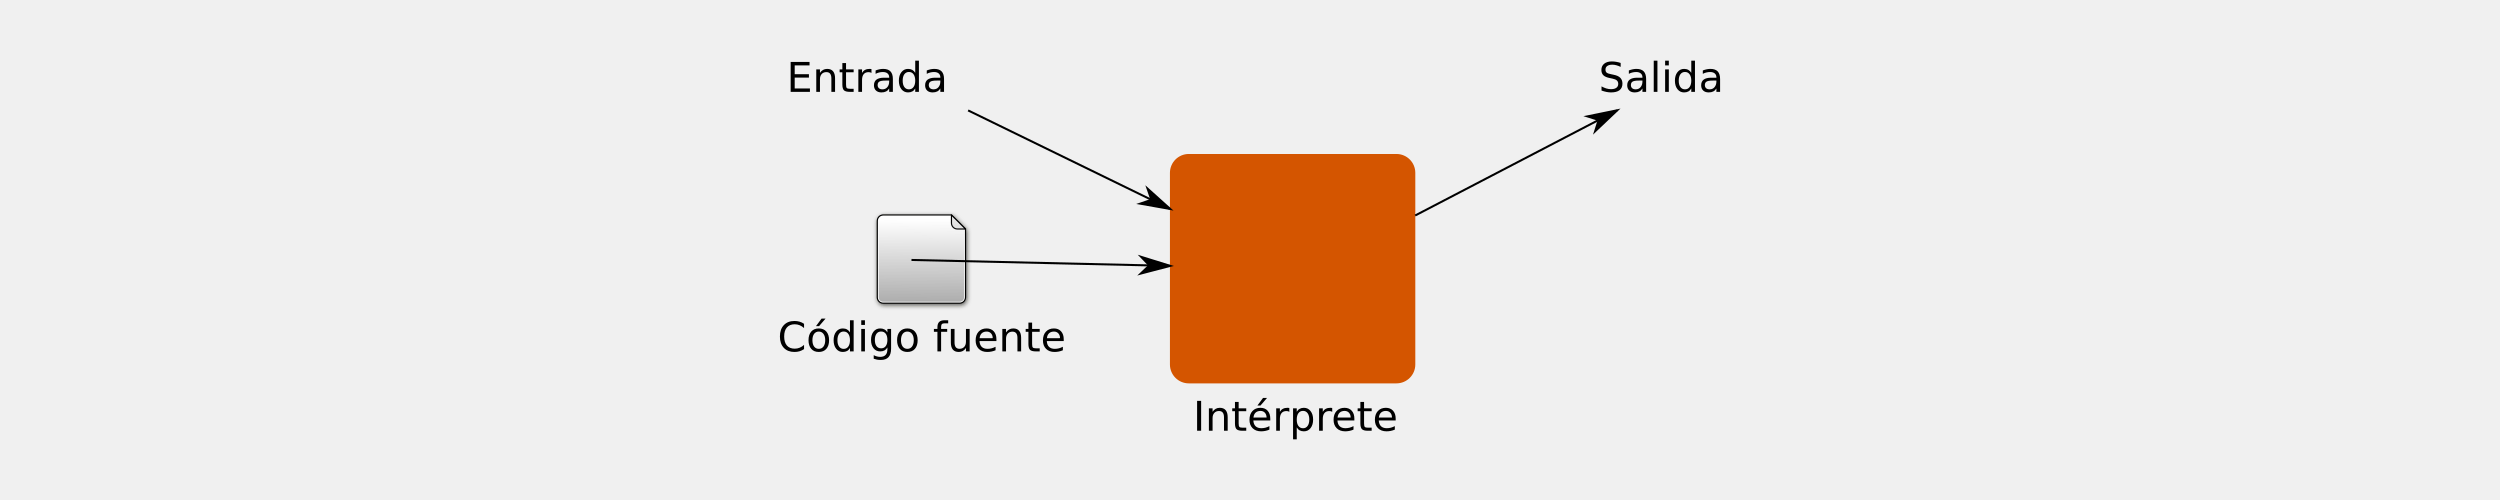
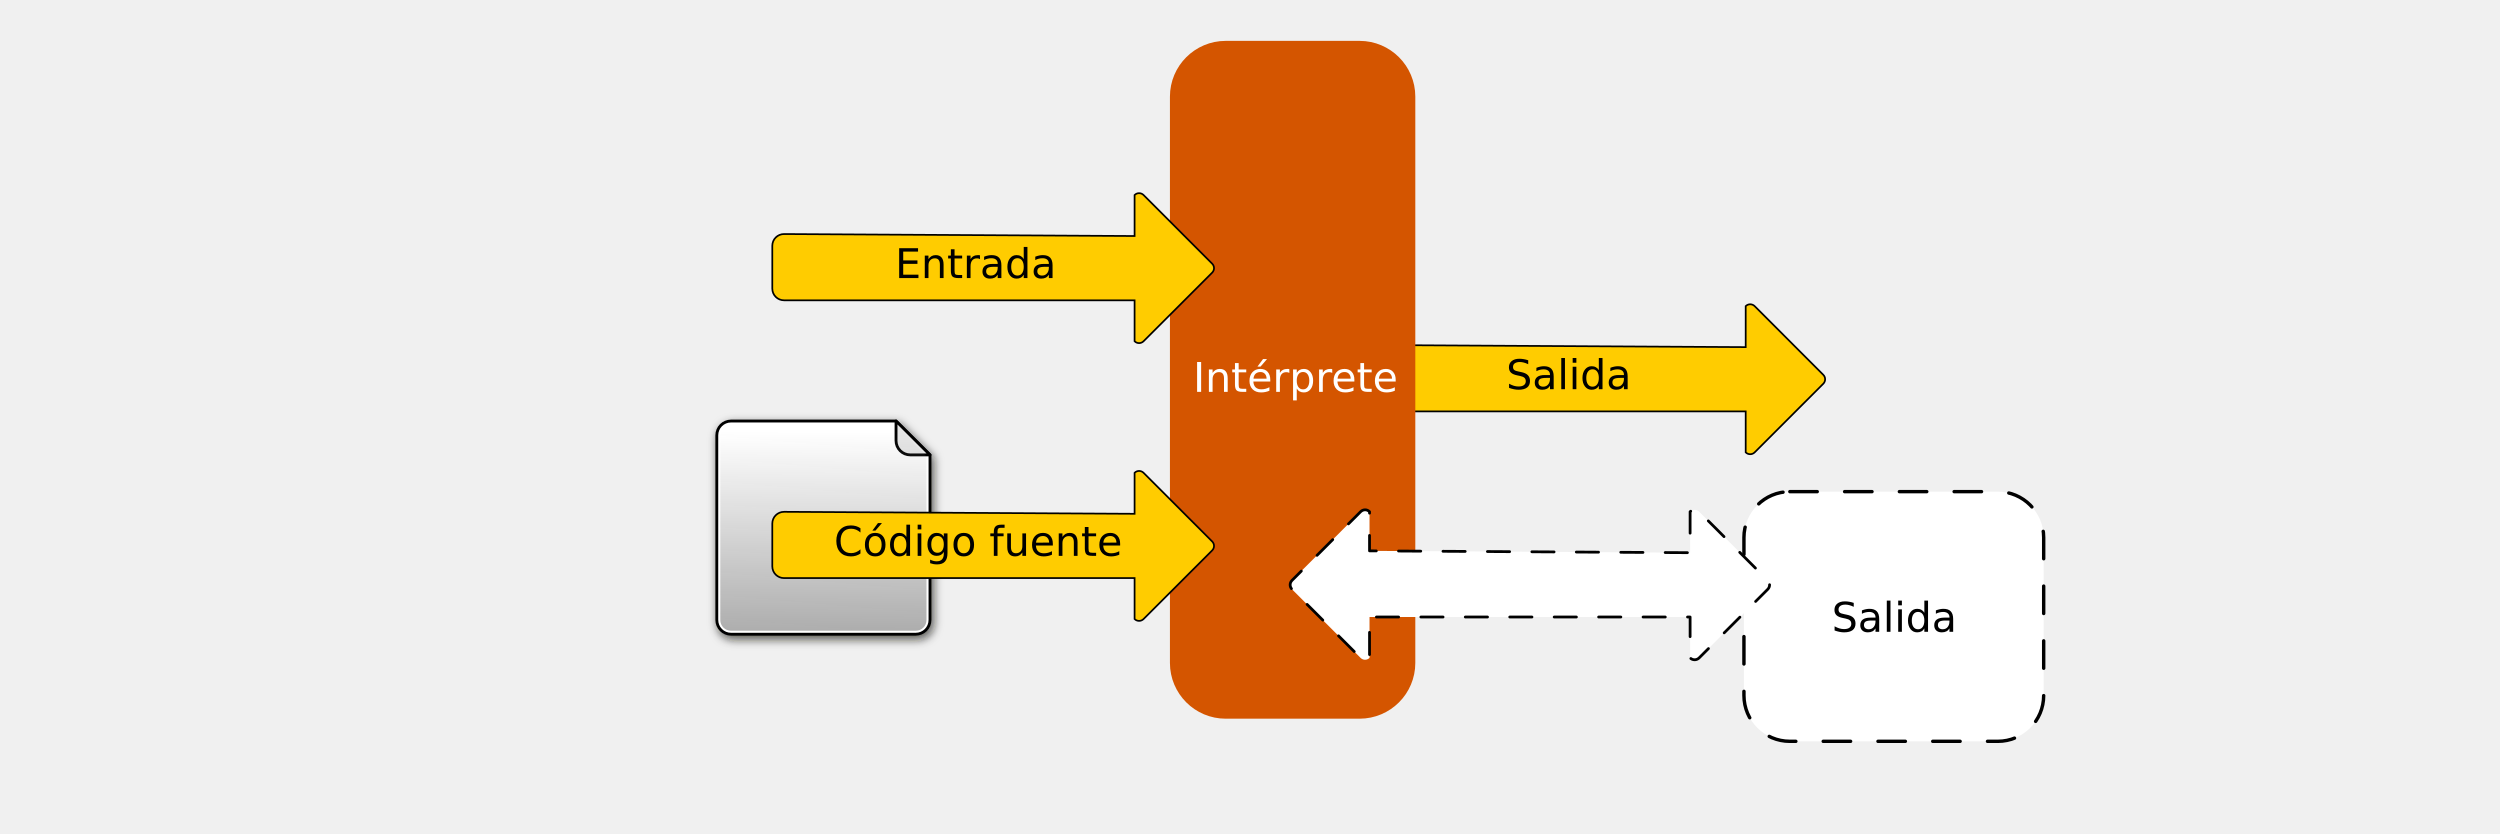
- <svg xmlns="http://www.w3.org/2000/svg" xmlns:xlink="http://www.w3.org/1999/xlink" width="900" height="180" id="svg2" version="1.0">
+ <svg xmlns="http://www.w3.org/2000/svg" xmlns:xlink="http://www.w3.org/1999/xlink" width="900" height="300" id="svg2" version="1.0">
  <defs id="defs4">
    <marker orient="auto" refY="0" refX="0" id="Arrow2Mend" style="overflow:visible">
      <path id="path3889" style="font-size:12px;fill-rule:evenodd;stroke-width:0.625;stroke-linejoin:round" d="M 8.719,4.034 L -2.207,0.016 L 8.719,-4.002 C 6.973,-1.63 6.983,1.616 8.719,4.034 z" transform="scale(-0.6,-0.6)" />
    </marker>
    <marker orient="auto" refY="0" refX="0" id="Arrow1Sstart" style="overflow:visible">
      <path id="path3874" d="M 0,0 L 5,-5 L -12.5,0 L 5,5 L 0,0 z" style="fill-rule:evenodd;stroke:#000000;stroke-width:1pt;marker-start:none" transform="matrix(0.2,0,0,0.2,1.2,0)" />
    </marker>
    <marker orient="auto" refY="0" refX="0" id="Arrow1Lend" style="overflow:visible">
      <path id="path3865" d="M 0,0 L 5,-5 L -12.5,0 L 5,5 L 0,0 z" style="fill-rule:evenodd;stroke:#000000;stroke-width:1pt;marker-start:none" transform="matrix(-0.8,0,0,-0.8,-10,0)" />
    </marker>
    <linearGradient id="linearGradient3612">
      <stop style="stop-color:#929292;stop-opacity:1;" offset="0" id="stop3614" />
      <stop style="stop-color:#929292;stop-opacity:0;" offset="1" id="stop3616" />
    </linearGradient>
    <linearGradient id="linearGradient2411">
      <stop style="stop-color:#e5ff80;stop-opacity:1" offset="0" id="stop2413" />
      <stop style="stop-color:#aade87;stop-opacity:1" offset="1" id="stop2415" />
    </linearGradient>
    <filter id="filter3604">
      <feGaussianBlur stdDeviation="1.183" id="feGaussianBlur3606" />
    </filter>
-     <linearGradient xlink:href="#linearGradient3612" id="linearGradient3656" gradientUnits="userSpaceOnUse" x1="427.042" y1="478.848" x2="426.789" y2="415.312" />
-     <linearGradient xlink:href="#linearGradient3612" id="linearGradient4042" gradientUnits="userSpaceOnUse" x1="427.042" y1="478.848" x2="426.789" y2="415.312" />
+     <linearGradient xlink:href="#linearGradient3612" id="linearGradient4377" gradientUnits="userSpaceOnUse" x1="427.042" y1="478.848" x2="426.789" y2="415.312" />
  </defs>
  <g id="layer1" transform="translate(-16.8405,8.309119)">
-     <g id="g4023" transform="translate(1.662223,-42.93744)">
-       <g id="g3638" transform="matrix(0.6254518,0,0,0.6254518,72.68046,-146.1649)">
-         <path style="opacity:0.72;fill:#24221c;fill-opacity:1;fill-rule:evenodd;stroke:#000000;stroke-width:0.679;stroke-linecap:butt;stroke-linejoin:miter;marker:none;marker-start:none;marker-mid:none;marker-end:none;stroke-miterlimit:4;stroke-dasharray:none;stroke-dashoffset:0;stroke-opacity:1;visibility:visible;display:inline;overflow:visible;filter:url(#filter3604);enable-background:accumulate" d="M 416.947,413.688 C 415.065,413.688 413.55,415.203 413.55,417.085 L 413.55,461.076 C 413.55,462.958 415.065,464.473 416.947,464.473 L 460.937,464.473 C 462.819,464.473 464.334,462.958 464.334,461.076 L 464.334,421.756 L 456.245,413.688 L 416.947,413.688 z" id="path3640" />
-         <path id="path3642" d="M 416.411,412.795 C 414.529,412.795 413.014,414.31 413.014,416.192 L 413.014,460.183 C 413.014,462.065 414.529,463.58 416.411,463.58 L 460.402,463.58 C 462.284,463.58 463.799,462.065 463.799,460.183 L 463.799,420.863 L 455.71,412.795 L 416.411,412.795 z" style="opacity:1;fill:#ffffff;fill-opacity:1;fill-rule:evenodd;stroke:#000000;stroke-width:0.679;stroke-linecap:butt;stroke-linejoin:miter;marker:none;marker-start:none;marker-mid:none;marker-end:none;stroke-miterlimit:4;stroke-dasharray:none;stroke-dashoffset:0;stroke-opacity:1;visibility:visible;display:inline;overflow:visible;enable-background:accumulate" />
-         <path id="path3644" d="M 463.799,420.863 L 455.71,412.795 L 455.71,417.466 C 455.71,419.348 457.225,420.863 459.107,420.863 L 463.799,420.863 z" style="opacity:1;fill:#e6e6e6;fill-opacity:1;fill-rule:evenodd;stroke:#000000;stroke-width:0.679;stroke-linecap:butt;stroke-linejoin:round;marker:none;marker-start:none;marker-mid:none;marker-end:none;stroke-miterlimit:4;stroke-dasharray:none;stroke-dashoffset:0;stroke-opacity:1;visibility:visible;display:inline;overflow:visible;enable-background:accumulate" />
-         <path d="M 416.406,413.625 C 414.981,413.625 413.844,414.762 413.844,416.188 L 413.844,460.188 C 413.844,461.613 414.981,462.75 416.406,462.75 L 460.406,462.75 C 461.832,462.75 462.969,461.613 462.969,460.188 L 462.969,421.219 L 455.375,413.625 L 416.406,413.625 z" id="path3646" style="opacity:1;fill:url(#linearGradient4042);fill-opacity:1;fill-rule:evenodd;stroke:none;stroke-width:0.679;stroke-linecap:butt;stroke-linejoin:miter;marker:none;marker-start:none;marker-mid:none;marker-end:none;stroke-miterlimit:4;stroke-dasharray:none;stroke-dashoffset:0;stroke-opacity:1;visibility:visible;display:inline;overflow:visible;enable-background:accumulate" />
-       </g>
-       <text xml:space="preserve" style="font-size:14.765px;font-style:normal;font-weight:normal;fill:#000000;fill-opacity:1;stroke:none;stroke-width:1px;stroke-linecap:butt;stroke-linejoin:miter;stroke-opacity:1;font-family:Bitstream Vera Sans" x="295.12" y="161.129" id="text3652">
-         <tspan id="tspan3654" x="295.12" y="161.129">Código fuente</tspan>
-       </text>
-       <rect ry="6.795" y="90.058" x="436.354" height="82.586" width="88.336" id="rect2576" style="opacity:1;fill:#d45500;fill-opacity:1;fill-rule:nonzero;stroke:none;stroke-width:1px;stroke-linecap:butt;stroke-linejoin:miter;marker:none;marker-start:none;marker-mid:none;marker-end:none;stroke-miterlimit:4;stroke-dasharray:none;stroke-dashoffset:0;stroke-opacity:1;visibility:visible;display:inline;overflow:visible;enable-background:accumulate" />
-       <path id="path2578" d="M 343.315,128.215 L 436.354,130.342" style="fill:none;fill-rule:evenodd;stroke:#000000;stroke-width:0.738px;stroke-linecap:butt;stroke-linejoin:miter;marker-start:none;marker-end:url(#Arrow1Lend);stroke-opacity:1" />
-       <text xml:space="preserve" style="font-size:14.765px;font-style:normal;font-weight:normal;fill:#000000;fill-opacity:1;stroke:none;stroke-width:1px;stroke-linecap:butt;stroke-linejoin:miter;stroke-opacity:1;font-family:Bitstream Vera Sans" x="298.363" y="67.698" id="text4637">
-         <tspan id="tspan4639" x="298.363" y="67.698">Entrada</tspan>
-       </text>
-       <path id="path4641" d="M 363.7,74.377 L 436.354,109.811" style="opacity:1;fill:none;fill-opacity:1;fill-rule:evenodd;stroke:#000000;stroke-width:0.738px;stroke-linecap:butt;stroke-linejoin:miter;marker:none;marker-start:none;marker-mid:none;marker-end:url(#Arrow1Lend);stroke-miterlimit:4;stroke-dasharray:none;stroke-dashoffset:0;stroke-opacity:1;visibility:visible;display:inline;overflow:visible;enable-background:accumulate" />
-       <text id="text4643" y="189.705" x="444.679" style="font-size:14.765px;font-style:normal;font-weight:normal;fill:#000000;fill-opacity:1;stroke:none;stroke-width:1px;stroke-linecap:butt;stroke-linejoin:miter;stroke-opacity:1;font-family:Bitstream Vera Sans" xml:space="preserve">
-         <tspan y="189.705" x="444.679" id="tspan4645">Intérprete</tspan>
-       </text>
-       <path style="opacity:1;fill:none;fill-opacity:1;fill-rule:evenodd;stroke:#000000;stroke-width:0.738px;stroke-linecap:butt;stroke-linejoin:miter;marker:none;marker-start:none;marker-mid:none;marker-end:url(#Arrow1Lend);stroke-miterlimit:4;stroke-dasharray:none;stroke-dashoffset:0;stroke-opacity:1;visibility:visible;display:inline;overflow:visible;enable-background:accumulate" d="M 524.639,112.206 L 597.294,74.377" id="path4647" />
-       <text id="text4649" y="67.698" x="590.711" style="font-size:14.765px;font-style:normal;font-weight:normal;fill:#000000;fill-opacity:1;stroke:none;stroke-width:1px;stroke-linecap:butt;stroke-linejoin:miter;stroke-opacity:1;font-family:Bitstream Vera Sans" xml:space="preserve">
-         <tspan y="67.698" x="590.711" id="tspan4651">Salida</tspan>
-       </text>
+     <g transform="matrix(1.511205,0,0,1.511205,-349.2591,-480.5554)" id="g3638">
+       <path id="path3640" d="M 416.947,413.688 C 415.065,413.688 413.55,415.203 413.55,417.085 L 413.55,461.076 C 413.55,462.958 415.065,464.473 416.947,464.473 L 460.937,464.473 C 462.819,464.473 464.334,462.958 464.334,461.076 L 464.334,421.756 L 456.245,413.688 L 416.947,413.688 z" style="opacity:0.72;fill:#24221c;fill-opacity:1;fill-rule:evenodd;stroke:#000000;stroke-width:0.679;stroke-linecap:butt;stroke-linejoin:miter;marker:none;marker-start:none;marker-mid:none;marker-end:none;stroke-miterlimit:4;stroke-dasharray:none;stroke-dashoffset:0;stroke-opacity:1;visibility:visible;display:inline;overflow:visible;filter:url(#filter3604);enable-background:accumulate" />
+       <path style="opacity:1;fill:#ffffff;fill-opacity:1;fill-rule:evenodd;stroke:#000000;stroke-width:0.679;stroke-linecap:butt;stroke-linejoin:miter;marker:none;marker-start:none;marker-mid:none;marker-end:none;stroke-miterlimit:4;stroke-dasharray:none;stroke-dashoffset:0;stroke-opacity:1;visibility:visible;display:inline;overflow:visible;enable-background:accumulate" d="M 416.411,412.795 C 414.529,412.795 413.014,414.31 413.014,416.192 L 413.014,460.183 C 413.014,462.065 414.529,463.58 416.411,463.58 L 460.402,463.58 C 462.284,463.58 463.799,462.065 463.799,460.183 L 463.799,420.863 L 455.71,412.795 L 416.411,412.795 z" id="path3642" />
+       <path style="opacity:1;fill:#e6e6e6;fill-opacity:1;fill-rule:evenodd;stroke:#000000;stroke-width:0.679;stroke-linecap:butt;stroke-linejoin:round;marker:none;marker-start:none;marker-mid:none;marker-end:none;stroke-miterlimit:4;stroke-dasharray:none;stroke-dashoffset:0;stroke-opacity:1;visibility:visible;display:inline;overflow:visible;enable-background:accumulate" d="M 463.799,420.863 L 455.71,412.795 L 455.71,417.466 C 455.71,419.348 457.225,420.863 459.107,420.863 L 463.799,420.863 z" id="path3644" />
+       <path style="opacity:1;fill:url(#linearGradient4377);fill-opacity:1;fill-rule:evenodd;stroke:none;stroke-width:0.679;stroke-linecap:butt;stroke-linejoin:miter;marker:none;marker-start:none;marker-mid:none;marker-end:none;stroke-miterlimit:4;stroke-dasharray:none;stroke-dashoffset:0;stroke-opacity:1;visibility:visible;display:inline;overflow:visible;enable-background:accumulate" id="path3646" d="M 416.406,413.625 C 414.981,413.625 413.844,414.762 413.844,416.188 L 413.844,460.188 C 413.844,461.613 414.981,462.75 416.406,462.75 L 460.406,462.75 C 461.832,462.75 462.969,461.613 462.969,460.188 L 462.969,421.219 L 455.375,413.625 L 416.406,413.625 z" />
    </g>
+     <path id="path4387" d="M 519.114,115.945 C 516.767,115.945 514.866,117.826 514.866,120.173 L 514.866,135.578 C 514.866,137.925 516.767,139.806 519.114,139.806 L 533.787,139.806 L 645.29,139.806 L 645.29,154.538 C 646.188,155.435 647.628,155.435 648.525,154.538 L 673.214,129.849 C 674.111,128.951 674.111,127.511 673.214,126.614 L 648.525,101.906 C 647.628,101.008 646.188,101.008 645.29,101.906 L 645.29,116.656 L 519.114,115.945 z" style="opacity:1;fill:#ffcc00;fill-opacity:1;fill-rule:evenodd;stroke:#000000;stroke-width:0.624px;stroke-linecap:butt;stroke-linejoin:miter;marker:none;marker-start:none;marker-mid:none;marker-end:none;stroke-miterlimit:4;stroke-dasharray:none;stroke-dashoffset:0;stroke-opacity:1;visibility:visible;display:inline;overflow:visible;enable-background:accumulate" />
+     <rect style="fill:#d45500;fill-opacity:1;fill-rule:nonzero;stroke:none;stroke-width:1px;stroke-linecap:butt;stroke-linejoin:miter;marker:none;marker-start:none;marker-mid:none;marker-end:none;stroke-miterlimit:4;stroke-dasharray:none;stroke-dashoffset:0;stroke-opacity:1;visibility:visible;display:inline;overflow:visible;enable-background:accumulate" id="rect2576" width="88.336" height="244.013" x="438.017" y="6.407" ry="20.077" />
+     <text xml:space="preserve" style="font-size:14.765px;font-style:normal;font-weight:normal;fill:#000000;fill-opacity:1;stroke:none;stroke-width:1px;stroke-linecap:butt;stroke-linejoin:miter;stroke-opacity:1;font-family:Bitstream Vera Sans" x="559.088" y="131.793" id="text4389">
+       <tspan id="tspan4391" x="559.088" y="131.793">Salida</tspan>
+     </text>
+     <text xml:space="preserve" style="font-size:14.765px;font-style:normal;font-weight:normal;fill:#ffffff;fill-opacity:1;stroke:none;stroke-width:1px;stroke-linecap:butt;stroke-linejoin:miter;stroke-opacity:1;font-family:Bitstream Vera Sans" x="446.342" y="132.768" id="text4643">
+       <tspan id="tspan4645" x="446.342" y="132.768">Intérprete</tspan>
+     </text>
+     <path style="opacity:1;fill:#ffcc00;fill-opacity:1;fill-rule:evenodd;stroke:#000000;stroke-width:0.624px;stroke-linecap:butt;stroke-linejoin:miter;marker:none;marker-start:none;marker-mid:none;marker-end:none;stroke-miterlimit:4;stroke-dasharray:none;stroke-dashoffset:0;stroke-opacity:1;visibility:visible;display:inline;overflow:visible;enable-background:accumulate" d="M 299.114,75.945 C 296.767,75.945 294.866,77.826 294.866,80.173 L 294.866,95.578 C 294.866,97.925 296.767,99.806 299.114,99.806 L 313.787,99.806 L 425.29,99.806 L 425.29,114.538 C 426.188,115.435 427.628,115.435 428.525,114.538 L 453.214,89.849 C 454.111,88.951 454.111,87.511 453.214,86.614 L 428.525,61.905 C 427.628,61.008 426.188,61.008 425.29,61.905 L 425.29,76.656 L 299.114,75.945 z" id="rect2395" />
+     <text id="text4637" y="91.793" x="339.088" style="font-size:14.765px;font-style:normal;font-weight:normal;fill:#000000;fill-opacity:1;stroke:none;stroke-width:1px;stroke-linecap:butt;stroke-linejoin:miter;stroke-opacity:1;font-family:Bitstream Vera Sans" xml:space="preserve">
+       <tspan y="91.793" x="339.088" id="tspan4639">Entrada</tspan>
+     </text>
+     <path id="path4381" d="M 299.114,175.945 C 296.767,175.945 294.866,177.826 294.866,180.173 L 294.866,195.578 C 294.866,197.925 296.767,199.806 299.114,199.806 L 313.787,199.806 L 425.29,199.806 L 425.29,214.538 C 426.188,215.435 427.628,215.435 428.525,214.538 L 453.214,189.849 C 454.111,188.951 454.111,187.511 453.214,186.614 L 428.525,161.905 C 427.628,161.008 426.188,161.008 425.29,161.905 L 425.29,176.656 L 299.114,175.945 z" style="opacity:1;fill:#ffcc00;fill-opacity:1;fill-rule:evenodd;stroke:#000000;stroke-width:0.624px;stroke-linecap:butt;stroke-linejoin:miter;marker:none;marker-start:none;marker-mid:none;marker-end:none;stroke-miterlimit:4;stroke-dasharray:none;stroke-dashoffset:0;stroke-opacity:1;visibility:visible;display:inline;overflow:visible;enable-background:accumulate" />
+     <text xml:space="preserve" style="font-size:14.765px;font-style:normal;font-weight:normal;fill:#000000;fill-opacity:1;stroke:none;stroke-width:1px;stroke-linecap:butt;stroke-linejoin:miter;stroke-opacity:1;font-family:Bitstream Vera Sans" x="317.088" y="191.793" id="text4383">
+       <tspan id="tspan4385" x="317.088" y="191.793">Código fuente</tspan>
+     </text>
+     <rect style="opacity:1;fill:#ffffff;fill-opacity:1;fill-rule:evenodd;stroke:#000000;stroke-width:1.232;stroke-linecap:round;stroke-linejoin:round;marker:none;marker-start:none;marker-mid:none;marker-end:none;stroke-miterlimit:4;stroke-dasharray:9.857, 9.857;stroke-dashoffset:0;stroke-opacity:1;visibility:visible;display:inline;overflow:visible;enable-background:accumulate" id="rect4393" width="107.907" height="89.884" x="644.66" y="168.682" ry="16.529" />
+     <path style="opacity:1;fill:#ffffff;fill-opacity:1;fill-rule:evenodd;stroke:#000000;stroke-width:1;stroke-linecap:round;stroke-linejoin:round;marker:none;marker-start:none;marker-mid:none;marker-end:none;stroke-miterlimit:4;stroke-dasharray:8, 8;stroke-dashoffset:0;stroke-opacity:1;visibility:visible;display:inline;overflow:visible;enable-background:accumulate" d="M 508.278,175.222 C 507.694,175.222 507.102,175.461 506.653,175.91 L 481.966,200.628 C 481.068,201.526 481.068,202.95 481.966,203.847 L 506.653,228.535 C 507.55,229.432 508.974,229.432 509.872,228.535 L 509.872,213.816 L 513.778,213.816 L 625.278,213.816 L 625.278,228.535 C 626.176,229.432 627.631,229.432 628.528,228.535 L 653.216,203.847 C 654.113,202.95 654.113,201.526 653.216,200.628 L 628.528,175.91 C 627.631,175.012 626.176,175.012 625.278,175.91 L 625.278,190.66 L 509.872,190.003 L 509.872,175.91 C 509.423,175.461 508.862,175.222 508.278,175.222 z" id="path4922" />
+     <text id="text4931" y="219.129" x="676.278" style="font-size:14.765px;font-style:normal;font-weight:normal;fill:#000000;fill-opacity:1;stroke:none;stroke-width:1px;stroke-linecap:butt;stroke-linejoin:miter;stroke-opacity:1;font-family:Bitstream Vera Sans" xml:space="preserve">
+       <tspan y="219.129" x="676.278" id="tspan4933">Salida</tspan>
+     </text>
  </g>
</svg>
